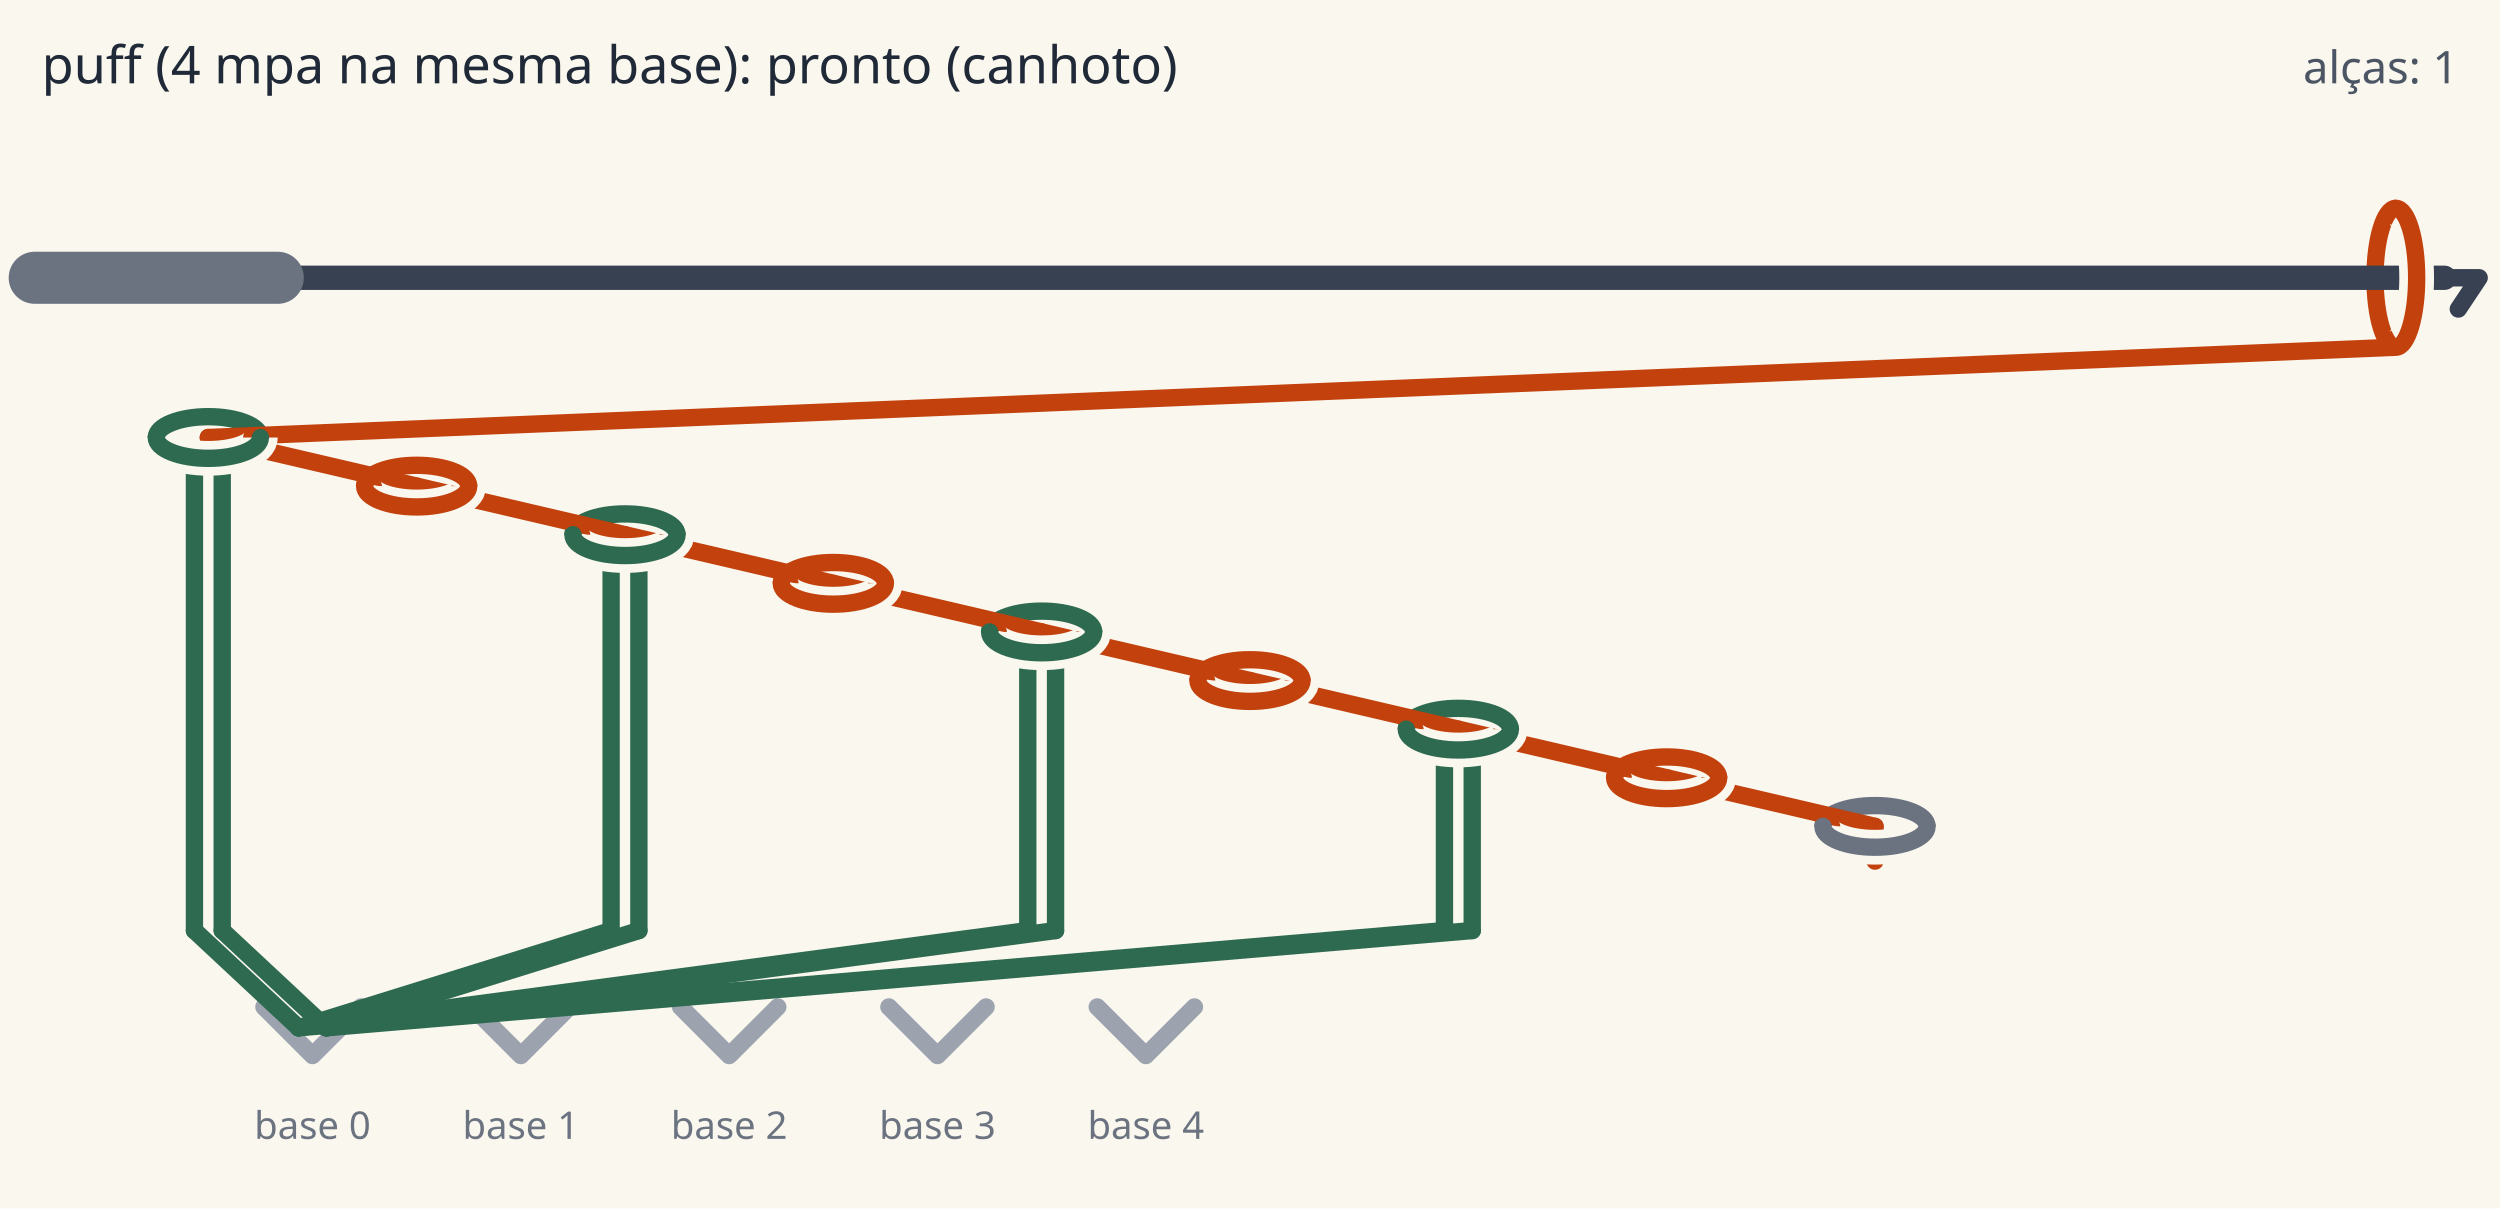
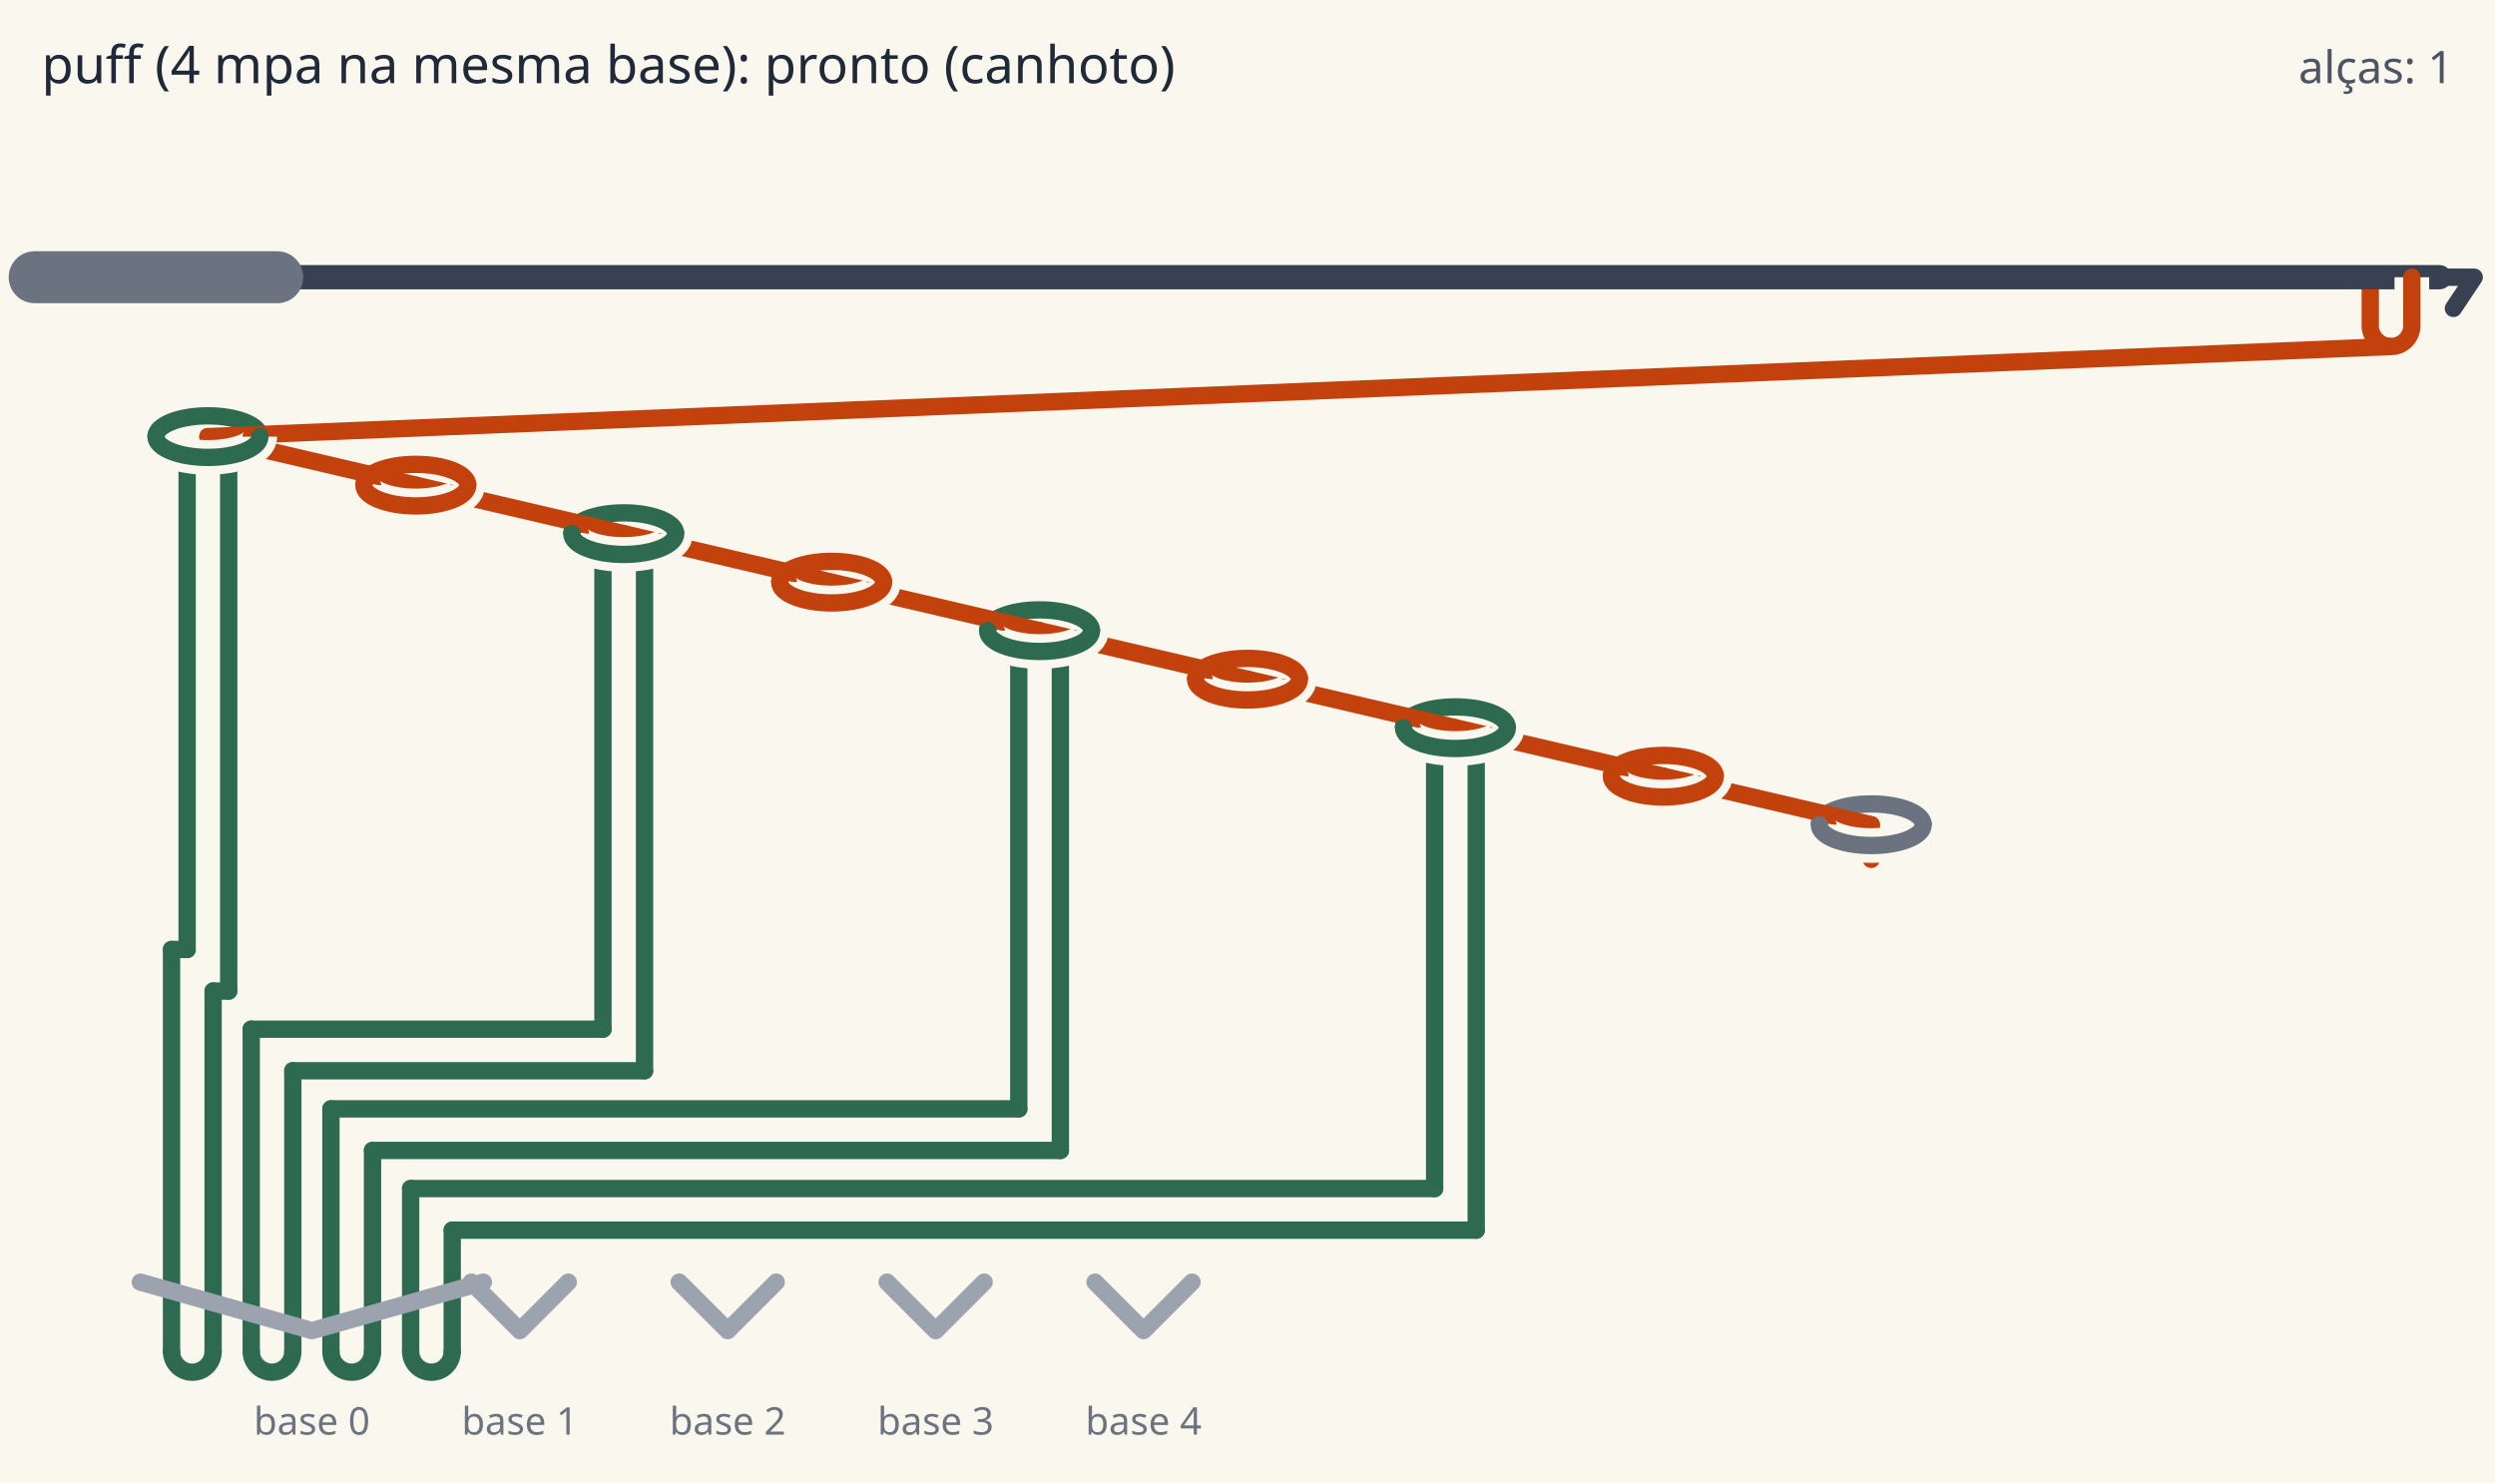
- <svg xmlns="http://www.w3.org/2000/svg" viewBox="0 0 720.0 348.0" width="720.0" height="348.0" font-family="sans-serif">
+ <svg xmlns="http://www.w3.org/2000/svg" viewBox="0 0 720.0 428.0" width="720.0" height="428.0" font-family="sans-serif">
  <rect width="100%" height="100%" fill="#faf7ef" />
  <text x="12" y="24" font-size="15" fill="#1f2937">puff (4 mpa na mesma base): pronto (canhoto)</text>
  <text x="708.0" y="24" font-size="13" text-anchor="end" fill="#4b5563">alças: 1</text>
-   <path data-base-top="0" d="M 76.0 290.0 L 90.0 304.0 L 104.0 290.0" fill="none" stroke="#9ca3af" stroke-width="5" stroke-linecap="round" stroke-linejoin="round" />
-   <text x="90.0" y="328.0" font-size="11" text-anchor="middle" fill="#6b7280">base 0</text>
-   <path data-base-top="1" d="M 136.0 290.0 L 150.0 304.0 L 164.0 290.0" fill="none" stroke="#9ca3af" stroke-width="5" stroke-linecap="round" stroke-linejoin="round" />
-   <text x="150.0" y="328.0" font-size="11" text-anchor="middle" fill="#6b7280">base 1</text>
-   <path data-base-top="2" d="M 196.0 290.0 L 210.0 304.0 L 224.0 290.0" fill="none" stroke="#9ca3af" stroke-width="5" stroke-linecap="round" stroke-linejoin="round" />
-   <text x="210.0" y="328.0" font-size="11" text-anchor="middle" fill="#6b7280">base 2</text>
-   <path data-base-top="3" d="M 256.0 290.0 L 270.0 304.0 L 284.0 290.0" fill="none" stroke="#9ca3af" stroke-width="5" stroke-linecap="round" stroke-linejoin="round" />
-   <text x="270.0" y="328.0" font-size="11" text-anchor="middle" fill="#6b7280">base 3</text>
-   <path data-base-top="4" d="M 316.0 290.0 L 330.0 304.0 L 344.0 290.0" fill="none" stroke="#9ca3af" stroke-width="5" stroke-linecap="round" stroke-linejoin="round" />
-   <text x="330.0" y="328.0" font-size="11" text-anchor="middle" fill="#6b7280">base 4</text>
-   <line data-leg="2" data-base="0" data-side="l" data-seg="v" x1="416.0" y1="216.0" x2="416.0" y2="268.0" stroke="#2d6a4f" stroke-width="5" stroke-linecap="round" />
-   <line data-leg="2" data-base="0" data-side="l" data-seg="d" x1="416.0" y1="268.0" x2="86.0" y2="296.0" stroke="#2d6a4f" stroke-width="5" stroke-linecap="round" />
-   <line data-leg="2" data-base="0" data-side="r" data-seg="v" x1="424.0" y1="216.0" x2="424.0" y2="268.0" stroke="#2d6a4f" stroke-width="5" stroke-linecap="round" />
-   <line data-leg="2" data-base="0" data-side="r" data-seg="d" x1="424.0" y1="268.0" x2="94.0" y2="296.0" stroke="#2d6a4f" stroke-width="5" stroke-linecap="round" />
-   <line data-leg="4" data-base="0" data-side="l" data-seg="v" x1="296.0" y1="188.0" x2="296.0" y2="268.0" stroke="#2d6a4f" stroke-width="5" stroke-linecap="round" />
-   <line data-leg="4" data-base="0" data-side="l" data-seg="d" x1="296.0" y1="268.0" x2="86.0" y2="296.0" stroke="#2d6a4f" stroke-width="5" stroke-linecap="round" />
-   <line data-leg="4" data-base="0" data-side="r" data-seg="v" x1="304.0" y1="188.0" x2="304.0" y2="268.0" stroke="#2d6a4f" stroke-width="5" stroke-linecap="round" />
-   <line data-leg="4" data-base="0" data-side="r" data-seg="d" x1="304.0" y1="268.0" x2="94.0" y2="296.0" stroke="#2d6a4f" stroke-width="5" stroke-linecap="round" />
-   <line data-leg="6" data-base="0" data-side="l" data-seg="v" x1="176.0" y1="160.0" x2="176.0" y2="268.0" stroke="#2d6a4f" stroke-width="5" stroke-linecap="round" />
-   <line data-leg="6" data-base="0" data-side="l" data-seg="d" x1="176.0" y1="268.0" x2="86.0" y2="296.0" stroke="#2d6a4f" stroke-width="5" stroke-linecap="round" />
-   <line data-leg="6" data-base="0" data-side="r" data-seg="v" x1="184.0" y1="160.0" x2="184.0" y2="268.0" stroke="#2d6a4f" stroke-width="5" stroke-linecap="round" />
-   <line data-leg="6" data-base="0" data-side="r" data-seg="d" x1="184.0" y1="268.0" x2="94.0" y2="296.0" stroke="#2d6a4f" stroke-width="5" stroke-linecap="round" />
-   <line data-leg="8" data-base="0" data-side="l" data-seg="v" x1="56.0" y1="132.0" x2="56.0" y2="268.0" stroke="#2d6a4f" stroke-width="5" stroke-linecap="round" />
-   <line data-leg="8" data-base="0" data-side="l" data-seg="d" x1="56.0" y1="268.0" x2="86.0" y2="296.0" stroke="#2d6a4f" stroke-width="5" stroke-linecap="round" />
-   <line data-leg="8" data-base="0" data-side="r" data-seg="v" x1="64.0" y1="132.0" x2="64.0" y2="268.0" stroke="#2d6a4f" stroke-width="5" stroke-linecap="round" />
-   <line data-leg="8" data-base="0" data-side="r" data-seg="d" x1="64.0" y1="268.0" x2="94.0" y2="296.0" stroke="#2d6a4f" stroke-width="5" stroke-linecap="round" />
-   <path data-loop="0" data-kind="initial" data-on-hook="0" data-part="back" d="M 525.0 238.0 A 15 6 0 0 1 555.0 238.0" fill="none" stroke="#6b7280" stroke-width="5" stroke-linecap="round" />
-   <path data-loop="1" data-kind="yo" data-on-hook="0" data-part="back" d="M 465.0 224.0 A 15 6 0 0 1 495.0 224.0" fill="none" stroke="#c2410c" stroke-width="5" stroke-linecap="round" />
-   <path data-loop="2" data-kind="pulled" data-on-hook="0" data-part="back" d="M 405.0 210.0 A 15 6 0 0 1 435.0 210.0" fill="none" stroke="#2d6a4f" stroke-width="5" stroke-linecap="round" />
-   <path data-loop="3" data-kind="yo" data-on-hook="0" data-part="back" d="M 345.0 196.0 A 15 6 0 0 1 375.0 196.0" fill="none" stroke="#c2410c" stroke-width="5" stroke-linecap="round" />
-   <path data-loop="4" data-kind="pulled" data-on-hook="0" data-part="back" d="M 285.0 182.0 A 15 6 0 0 1 315.0 182.0" fill="none" stroke="#2d6a4f" stroke-width="5" stroke-linecap="round" />
-   <path data-loop="5" data-kind="yo" data-on-hook="0" data-part="back" d="M 225.0 168.0 A 15 6 0 0 1 255.0 168.0" fill="none" stroke="#c2410c" stroke-width="5" stroke-linecap="round" />
-   <path data-loop="6" data-kind="pulled" data-on-hook="0" data-part="back" d="M 165.0 154.0 A 15 6 0 0 1 195.0 154.0" fill="none" stroke="#2d6a4f" stroke-width="5" stroke-linecap="round" />
-   <path data-loop="7" data-kind="yo" data-on-hook="0" data-part="back" d="M 105.0 140.0 A 15 6 0 0 1 135.0 140.0" fill="none" stroke="#c2410c" stroke-width="5" stroke-linecap="round" />
-   <path data-loop="8" data-kind="pulled" data-on-hook="0" data-part="back" d="M 45.0 126.0 A 15 6 0 0 1 75.0 126.0" fill="none" stroke="#2d6a4f" stroke-width="5" stroke-linecap="round" />
-   <path data-loop="9" data-kind="yo" data-on-hook="1" data-part="back" d="M 690.0 60.0 A 6 20 0 0 0 690.0 100.0" fill="none" stroke="#c2410c" stroke-width="5" stroke-linecap="round" />
+   <text x="90.0" y="414.0" font-size="11" text-anchor="middle" fill="#6b7280">base 0</text>
+   <text x="150.0" y="414.0" font-size="11" text-anchor="middle" fill="#6b7280">base 1</text>
+   <text x="210.0" y="414.0" font-size="11" text-anchor="middle" fill="#6b7280">base 2</text>
+   <text x="270.0" y="414.0" font-size="11" text-anchor="middle" fill="#6b7280">base 3</text>
+   <text x="330.0" y="414.0" font-size="11" text-anchor="middle" fill="#6b7280">base 4</text>
+   <line data-leg="8" data-base="0" data-side="back" data-seg="0" x1="54.0" y1="132.0" x2="54.0" y2="274.0" stroke="#2d6a4f" stroke-width="5" stroke-linecap="round" />
+   <line data-leg="8" data-base="0" data-side="back" data-seg="1" x1="54.0" y1="274.0" x2="49.5" y2="274.0" stroke="#2d6a4f" stroke-width="5" stroke-linecap="round" />
+   <line data-leg="8" data-base="0" data-side="back" data-seg="2" x1="49.5" y1="274.0" x2="49.5" y2="390.0" stroke="#2d6a4f" stroke-width="5" stroke-linecap="round" />
+   <line data-leg="8" data-base="0" data-side="front" data-seg="0" x1="66.0" y1="132.0" x2="66.0" y2="286.0" stroke="#2d6a4f" stroke-width="5" stroke-linecap="round" />
+   <line data-leg="8" data-base="0" data-side="front" data-seg="1" x1="66.0" y1="286.0" x2="61.5" y2="286.0" stroke="#2d6a4f" stroke-width="5" stroke-linecap="round" />
+   <line data-leg="8" data-base="0" data-side="front" data-seg="2" x1="61.5" y1="286.0" x2="61.5" y2="390.0" stroke="#2d6a4f" stroke-width="5" stroke-linecap="round" />
+   <line data-leg="6" data-base="0" data-side="back" data-seg="0" x1="174.0" y1="160.0" x2="174.0" y2="297.0" stroke="#2d6a4f" stroke-width="5" stroke-linecap="round" />
+   <line data-leg="6" data-base="0" data-side="back" data-seg="1" x1="174.0" y1="297.0" x2="72.5" y2="297.0" stroke="#2d6a4f" stroke-width="5" stroke-linecap="round" />
+   <line data-leg="6" data-base="0" data-side="back" data-seg="2" x1="72.5" y1="297.0" x2="72.5" y2="390.0" stroke="#2d6a4f" stroke-width="5" stroke-linecap="round" />
+   <line data-leg="6" data-base="0" data-side="front" data-seg="0" x1="186.0" y1="160.0" x2="186.0" y2="309.0" stroke="#2d6a4f" stroke-width="5" stroke-linecap="round" />
+   <line data-leg="6" data-base="0" data-side="front" data-seg="1" x1="186.0" y1="309.0" x2="84.5" y2="309.0" stroke="#2d6a4f" stroke-width="5" stroke-linecap="round" />
+   <line data-leg="6" data-base="0" data-side="front" data-seg="2" x1="84.5" y1="309.0" x2="84.5" y2="390.0" stroke="#2d6a4f" stroke-width="5" stroke-linecap="round" />
+   <line data-leg="4" data-base="0" data-side="back" data-seg="0" x1="294.0" y1="188.0" x2="294.0" y2="320.0" stroke="#2d6a4f" stroke-width="5" stroke-linecap="round" />
+   <line data-leg="4" data-base="0" data-side="back" data-seg="1" x1="294.0" y1="320.0" x2="95.5" y2="320.0" stroke="#2d6a4f" stroke-width="5" stroke-linecap="round" />
+   <line data-leg="4" data-base="0" data-side="back" data-seg="2" x1="95.5" y1="320.0" x2="95.5" y2="390.0" stroke="#2d6a4f" stroke-width="5" stroke-linecap="round" />
+   <line data-leg="4" data-base="0" data-side="front" data-seg="0" x1="306.0" y1="188.0" x2="306.0" y2="332.0" stroke="#2d6a4f" stroke-width="5" stroke-linecap="round" />
+   <line data-leg="4" data-base="0" data-side="front" data-seg="1" x1="306.0" y1="332.0" x2="107.5" y2="332.0" stroke="#2d6a4f" stroke-width="5" stroke-linecap="round" />
+   <line data-leg="4" data-base="0" data-side="front" data-seg="2" x1="107.5" y1="332.0" x2="107.5" y2="390.0" stroke="#2d6a4f" stroke-width="5" stroke-linecap="round" />
+   <line data-leg="2" data-base="0" data-side="back" data-seg="0" x1="414.0" y1="216.0" x2="414.0" y2="343.0" stroke="#2d6a4f" stroke-width="5" stroke-linecap="round" />
+   <line data-leg="2" data-base="0" data-side="back" data-seg="1" x1="414.0" y1="343.0" x2="118.5" y2="343.0" stroke="#2d6a4f" stroke-width="5" stroke-linecap="round" />
+   <line data-leg="2" data-base="0" data-side="back" data-seg="2" x1="118.5" y1="343.0" x2="118.5" y2="390.0" stroke="#2d6a4f" stroke-width="5" stroke-linecap="round" />
+   <line data-leg="2" data-base="0" data-side="front" data-seg="0" x1="426.0" y1="216.0" x2="426.0" y2="355.0" stroke="#2d6a4f" stroke-width="5" stroke-linecap="round" />
+   <line data-leg="2" data-base="0" data-side="front" data-seg="1" x1="426.0" y1="355.0" x2="130.5" y2="355.0" stroke="#2d6a4f" stroke-width="5" stroke-linecap="round" />
+   <line data-leg="2" data-base="0" data-side="front" data-seg="2" x1="130.5" y1="355.0" x2="130.5" y2="390.0" stroke="#2d6a4f" stroke-width="5" stroke-linecap="round" />
+   <path data-leg-curve="8" data-base="0" d="M 49.5 390.0 A 6 6 0 0 0 61.5 390.0" fill="none" stroke="#2d6a4f" stroke-width="5" stroke-linecap="round" />
+   <path data-leg-curve="6" data-base="0" d="M 72.5 390.0 A 6 6 0 0 0 84.5 390.0" fill="none" stroke="#2d6a4f" stroke-width="5" stroke-linecap="round" />
+   <path data-leg-curve="4" data-base="0" d="M 95.5 390.0 A 6 6 0 0 0 107.5 390.0" fill="none" stroke="#2d6a4f" stroke-width="5" stroke-linecap="round" />
+   <path data-leg-curve="2" data-base="0" d="M 118.5 390.0 A 6 6 0 0 0 130.5 390.0" fill="none" stroke="#2d6a4f" stroke-width="5" stroke-linecap="round" />
+   <path data-base-top="0" data-cx="90.0" data-hw="49.5" d="M 40.5 370.0 L 90.0 384.0 L 139.5 370.0" fill="none" stroke="#9ca3af" stroke-width="5" stroke-linecap="round" stroke-linejoin="round" />
+   <path data-base-top="1" data-cx="150.0" data-hw="14.0" d="M 136.0 370.0 L 150.0 384.0 L 164.0 370.0" fill="none" stroke="#9ca3af" stroke-width="5" stroke-linecap="round" stroke-linejoin="round" />
+   <path data-base-top="2" data-cx="210.0" data-hw="14.0" d="M 196.0 370.0 L 210.0 384.0 L 224.0 370.0" fill="none" stroke="#9ca3af" stroke-width="5" stroke-linecap="round" stroke-linejoin="round" />
+   <path data-base-top="3" data-cx="270.0" data-hw="14.0" d="M 256.0 370.0 L 270.0 384.0 L 284.0 370.0" fill="none" stroke="#9ca3af" stroke-width="5" stroke-linecap="round" stroke-linejoin="round" />
+   <path data-base-top="4" data-cx="330.0" data-hw="14.0" d="M 316.0 370.0 L 330.0 384.0 L 344.0 370.0" fill="none" stroke="#9ca3af" stroke-width="5" stroke-linecap="round" stroke-linejoin="round" />
+   <path data-loop="0" data-kind="initial" data-on-hook="0" data-part="back" data-cx="540.0" data-cy="238.0" d="M 525.0 238.0 A 15 6 0 0 1 555.0 238.0" fill="none" stroke="#6b7280" stroke-width="5" stroke-linecap="round" />
+   <path data-loop="1" data-kind="yo" data-on-hook="0" data-part="back" data-cx="480.0" data-cy="224.0" d="M 465.0 224.0 A 15 6 0 0 1 495.0 224.0" fill="none" stroke="#c2410c" stroke-width="5" stroke-linecap="round" />
+   <path data-loop="2" data-kind="pulled" data-on-hook="0" data-part="back" data-cx="420.0" data-cy="210.0" d="M 405.0 210.0 A 15 6 0 0 1 435.0 210.0" fill="none" stroke="#2d6a4f" stroke-width="5" stroke-linecap="round" />
+   <path data-loop="3" data-kind="yo" data-on-hook="0" data-part="back" data-cx="360.0" data-cy="196.0" d="M 345.0 196.0 A 15 6 0 0 1 375.0 196.0" fill="none" stroke="#c2410c" stroke-width="5" stroke-linecap="round" />
+   <path data-loop="4" data-kind="pulled" data-on-hook="0" data-part="back" data-cx="300.0" data-cy="182.0" d="M 285.0 182.0 A 15 6 0 0 1 315.0 182.0" fill="none" stroke="#2d6a4f" stroke-width="5" stroke-linecap="round" />
+   <path data-loop="5" data-kind="yo" data-on-hook="0" data-part="back" data-cx="240.0" data-cy="168.0" d="M 225.0 168.0 A 15 6 0 0 1 255.0 168.0" fill="none" stroke="#c2410c" stroke-width="5" stroke-linecap="round" />
+   <path data-loop="6" data-kind="pulled" data-on-hook="0" data-part="back" data-cx="180.0" data-cy="154.0" d="M 165.0 154.0 A 15 6 0 0 1 195.0 154.0" fill="none" stroke="#2d6a4f" stroke-width="5" stroke-linecap="round" />
+   <path data-loop="7" data-kind="yo" data-on-hook="0" data-part="back" data-cx="120.0" data-cy="140.0" d="M 105.0 140.0 A 15 6 0 0 1 135.0 140.0" fill="none" stroke="#c2410c" stroke-width="5" stroke-linecap="round" />
+   <path data-loop="8" data-kind="pulled" data-on-hook="0" data-part="back" data-cx="60.0" data-cy="126.0" d="M 45.0 126.0 A 15 6 0 0 1 75.0 126.0" fill="none" stroke="#2d6a4f" stroke-width="5" stroke-linecap="round" />
+   <path data-loop="9" data-kind="yo" data-on-hook="1" data-part="back" data-cx="690.0" data-cy="80.0" d="M 684.0 80.0 L 684.0 94.0 A 6 6 0 0 0 690.0 100.0" fill="none" stroke="#c2410c" stroke-width="5" stroke-linecap="round" />
  <line data-hook="1" x1="16.0" y1="80" x2="704.0" y2="80" stroke="#374151" stroke-width="7" stroke-linecap="round" />
  <line data-hook-handle="1" x1="10.0" y1="80" x2="80.0" y2="80" stroke="#6b7280" stroke-width="15" stroke-linecap="round" />
  <path data-hook-tip="1" d="M 702.0 80 L 714.0 80 L 708.0 89" fill="none" stroke="#374151" stroke-width="5" stroke-linecap="round" stroke-linejoin="round" />
  <line data-strand="9" data-draw="1" data-through="8" x1="690.0" y1="100.0" x2="60.0" y2="126.0" stroke="#c2410c" stroke-width="5" stroke-linecap="round" />
  <line data-strand="9" data-draw="1" data-through="7" x1="60.0" y1="126.0" x2="120.0" y2="140.0" stroke="#c2410c" stroke-width="5" stroke-linecap="round" />
  <line data-strand="9" data-draw="1" data-through="6" x1="120.0" y1="140.0" x2="180.0" y2="154.0" stroke="#c2410c" stroke-width="5" stroke-linecap="round" />
  <line data-strand="9" data-draw="1" data-through="5" x1="180.0" y1="154.0" x2="240.0" y2="168.0" stroke="#c2410c" stroke-width="5" stroke-linecap="round" />
  <line data-strand="9" data-draw="1" data-through="4" x1="240.0" y1="168.0" x2="300.0" y2="182.0" stroke="#c2410c" stroke-width="5" stroke-linecap="round" />
  <line data-strand="9" data-draw="1" data-through="3" x1="300.0" y1="182.0" x2="360.0" y2="196.0" stroke="#c2410c" stroke-width="5" stroke-linecap="round" />
  <line data-strand="9" data-draw="1" data-through="2" x1="360.0" y1="196.0" x2="420.0" y2="210.0" stroke="#c2410c" stroke-width="5" stroke-linecap="round" />
  <line data-strand="9" data-draw="1" data-through="1" x1="420.0" y1="210.0" x2="480.0" y2="224.0" stroke="#c2410c" stroke-width="5" stroke-linecap="round" />
  <line data-strand="9" data-draw="1" data-through="0" x1="480.0" y1="224.0" x2="540.0" y2="238.0" stroke="#c2410c" stroke-width="5" stroke-linecap="round" />
  <line data-strand="9" data-draw="1" data-exit="1" x1="540.0" y1="238.0" x2="540.0" y2="248.0" stroke="#c2410c" stroke-width="5" stroke-linecap="round" />
  <path d="M 525.0 238.0 A 15 6 0 0 0 555.0 238.0" fill="none" stroke="#faf7ef" stroke-width="10" stroke-linecap="butt" />
-   <path data-loop="0" data-kind="initial" data-on-hook="0" data-part="front" d="M 525.0 238.0 A 15 6 0 0 0 555.0 238.0" fill="none" stroke="#6b7280" stroke-width="5" stroke-linecap="round" />
+   <path data-loop="0" data-kind="initial" data-on-hook="0" data-part="front" data-cx="540.0" data-cy="238.0" d="M 525.0 238.0 A 15 6 0 0 0 555.0 238.0" fill="none" stroke="#6b7280" stroke-width="5" stroke-linecap="round" />
  <path d="M 465.0 224.0 A 15 6 0 0 0 495.0 224.0" fill="none" stroke="#faf7ef" stroke-width="10" stroke-linecap="butt" />
-   <path data-loop="1" data-kind="yo" data-on-hook="0" data-part="front" d="M 465.0 224.0 A 15 6 0 0 0 495.0 224.0" fill="none" stroke="#c2410c" stroke-width="5" stroke-linecap="round" />
+   <path data-loop="1" data-kind="yo" data-on-hook="0" data-part="front" data-cx="480.0" data-cy="224.0" d="M 465.0 224.0 A 15 6 0 0 0 495.0 224.0" fill="none" stroke="#c2410c" stroke-width="5" stroke-linecap="round" />
  <path d="M 405.0 210.0 A 15 6 0 0 0 435.0 210.0" fill="none" stroke="#faf7ef" stroke-width="10" stroke-linecap="butt" />
-   <path data-loop="2" data-kind="pulled" data-on-hook="0" data-part="front" d="M 405.0 210.0 A 15 6 0 0 0 435.0 210.0" fill="none" stroke="#2d6a4f" stroke-width="5" stroke-linecap="round" />
+   <path data-loop="2" data-kind="pulled" data-on-hook="0" data-part="front" data-cx="420.0" data-cy="210.0" d="M 405.0 210.0 A 15 6 0 0 0 435.0 210.0" fill="none" stroke="#2d6a4f" stroke-width="5" stroke-linecap="round" />
  <path d="M 345.0 196.0 A 15 6 0 0 0 375.0 196.0" fill="none" stroke="#faf7ef" stroke-width="10" stroke-linecap="butt" />
-   <path data-loop="3" data-kind="yo" data-on-hook="0" data-part="front" d="M 345.0 196.0 A 15 6 0 0 0 375.0 196.0" fill="none" stroke="#c2410c" stroke-width="5" stroke-linecap="round" />
+   <path data-loop="3" data-kind="yo" data-on-hook="0" data-part="front" data-cx="360.0" data-cy="196.0" d="M 345.0 196.0 A 15 6 0 0 0 375.0 196.0" fill="none" stroke="#c2410c" stroke-width="5" stroke-linecap="round" />
  <path d="M 285.0 182.0 A 15 6 0 0 0 315.0 182.0" fill="none" stroke="#faf7ef" stroke-width="10" stroke-linecap="butt" />
-   <path data-loop="4" data-kind="pulled" data-on-hook="0" data-part="front" d="M 285.0 182.0 A 15 6 0 0 0 315.0 182.0" fill="none" stroke="#2d6a4f" stroke-width="5" stroke-linecap="round" />
+   <path data-loop="4" data-kind="pulled" data-on-hook="0" data-part="front" data-cx="300.0" data-cy="182.0" d="M 285.0 182.0 A 15 6 0 0 0 315.0 182.0" fill="none" stroke="#2d6a4f" stroke-width="5" stroke-linecap="round" />
  <path d="M 225.0 168.0 A 15 6 0 0 0 255.0 168.0" fill="none" stroke="#faf7ef" stroke-width="10" stroke-linecap="butt" />
-   <path data-loop="5" data-kind="yo" data-on-hook="0" data-part="front" d="M 225.0 168.0 A 15 6 0 0 0 255.0 168.0" fill="none" stroke="#c2410c" stroke-width="5" stroke-linecap="round" />
+   <path data-loop="5" data-kind="yo" data-on-hook="0" data-part="front" data-cx="240.0" data-cy="168.0" d="M 225.0 168.0 A 15 6 0 0 0 255.0 168.0" fill="none" stroke="#c2410c" stroke-width="5" stroke-linecap="round" />
  <path d="M 165.0 154.0 A 15 6 0 0 0 195.0 154.0" fill="none" stroke="#faf7ef" stroke-width="10" stroke-linecap="butt" />
-   <path data-loop="6" data-kind="pulled" data-on-hook="0" data-part="front" d="M 165.0 154.0 A 15 6 0 0 0 195.0 154.0" fill="none" stroke="#2d6a4f" stroke-width="5" stroke-linecap="round" />
+   <path data-loop="6" data-kind="pulled" data-on-hook="0" data-part="front" data-cx="180.0" data-cy="154.0" d="M 165.0 154.0 A 15 6 0 0 0 195.0 154.0" fill="none" stroke="#2d6a4f" stroke-width="5" stroke-linecap="round" />
  <path d="M 105.0 140.0 A 15 6 0 0 0 135.0 140.0" fill="none" stroke="#faf7ef" stroke-width="10" stroke-linecap="butt" />
-   <path data-loop="7" data-kind="yo" data-on-hook="0" data-part="front" d="M 105.0 140.0 A 15 6 0 0 0 135.0 140.0" fill="none" stroke="#c2410c" stroke-width="5" stroke-linecap="round" />
+   <path data-loop="7" data-kind="yo" data-on-hook="0" data-part="front" data-cx="120.0" data-cy="140.0" d="M 105.0 140.0 A 15 6 0 0 0 135.0 140.0" fill="none" stroke="#c2410c" stroke-width="5" stroke-linecap="round" />
  <path d="M 45.0 126.0 A 15 6 0 0 0 75.0 126.0" fill="none" stroke="#faf7ef" stroke-width="10" stroke-linecap="butt" />
-   <path data-loop="8" data-kind="pulled" data-on-hook="0" data-part="front" d="M 45.0 126.0 A 15 6 0 0 0 75.0 126.0" fill="none" stroke="#2d6a4f" stroke-width="5" stroke-linecap="round" />
-   <path d="M 690.0 60.0 A 6 20 0 0 1 690.0 100.0" fill="none" stroke="#faf7ef" stroke-width="10" stroke-linecap="butt" />
-   <path data-loop="9" data-kind="yo" data-on-hook="1" data-part="front" d="M 690.0 60.0 A 6 20 0 0 1 690.0 100.0" fill="none" stroke="#c2410c" stroke-width="5" stroke-linecap="round" />
+   <path data-loop="8" data-kind="pulled" data-on-hook="0" data-part="front" data-cx="60.0" data-cy="126.0" d="M 45.0 126.0 A 15 6 0 0 0 75.0 126.0" fill="none" stroke="#2d6a4f" stroke-width="5" stroke-linecap="round" />
+   <path d="M 690.0 100.0 A 6 6 0 0 0 696.0 94.0 L 696.0 80.0" fill="none" stroke="#faf7ef" stroke-width="10" stroke-linecap="butt" />
+   <path data-loop="9" data-kind="yo" data-on-hook="1" data-part="front" data-cx="690.0" data-cy="80.0" d="M 690.0 100.0 A 6 6 0 0 0 696.0 94.0 L 696.0 80.0" fill="none" stroke="#c2410c" stroke-width="5" stroke-linecap="round" />
</svg>
